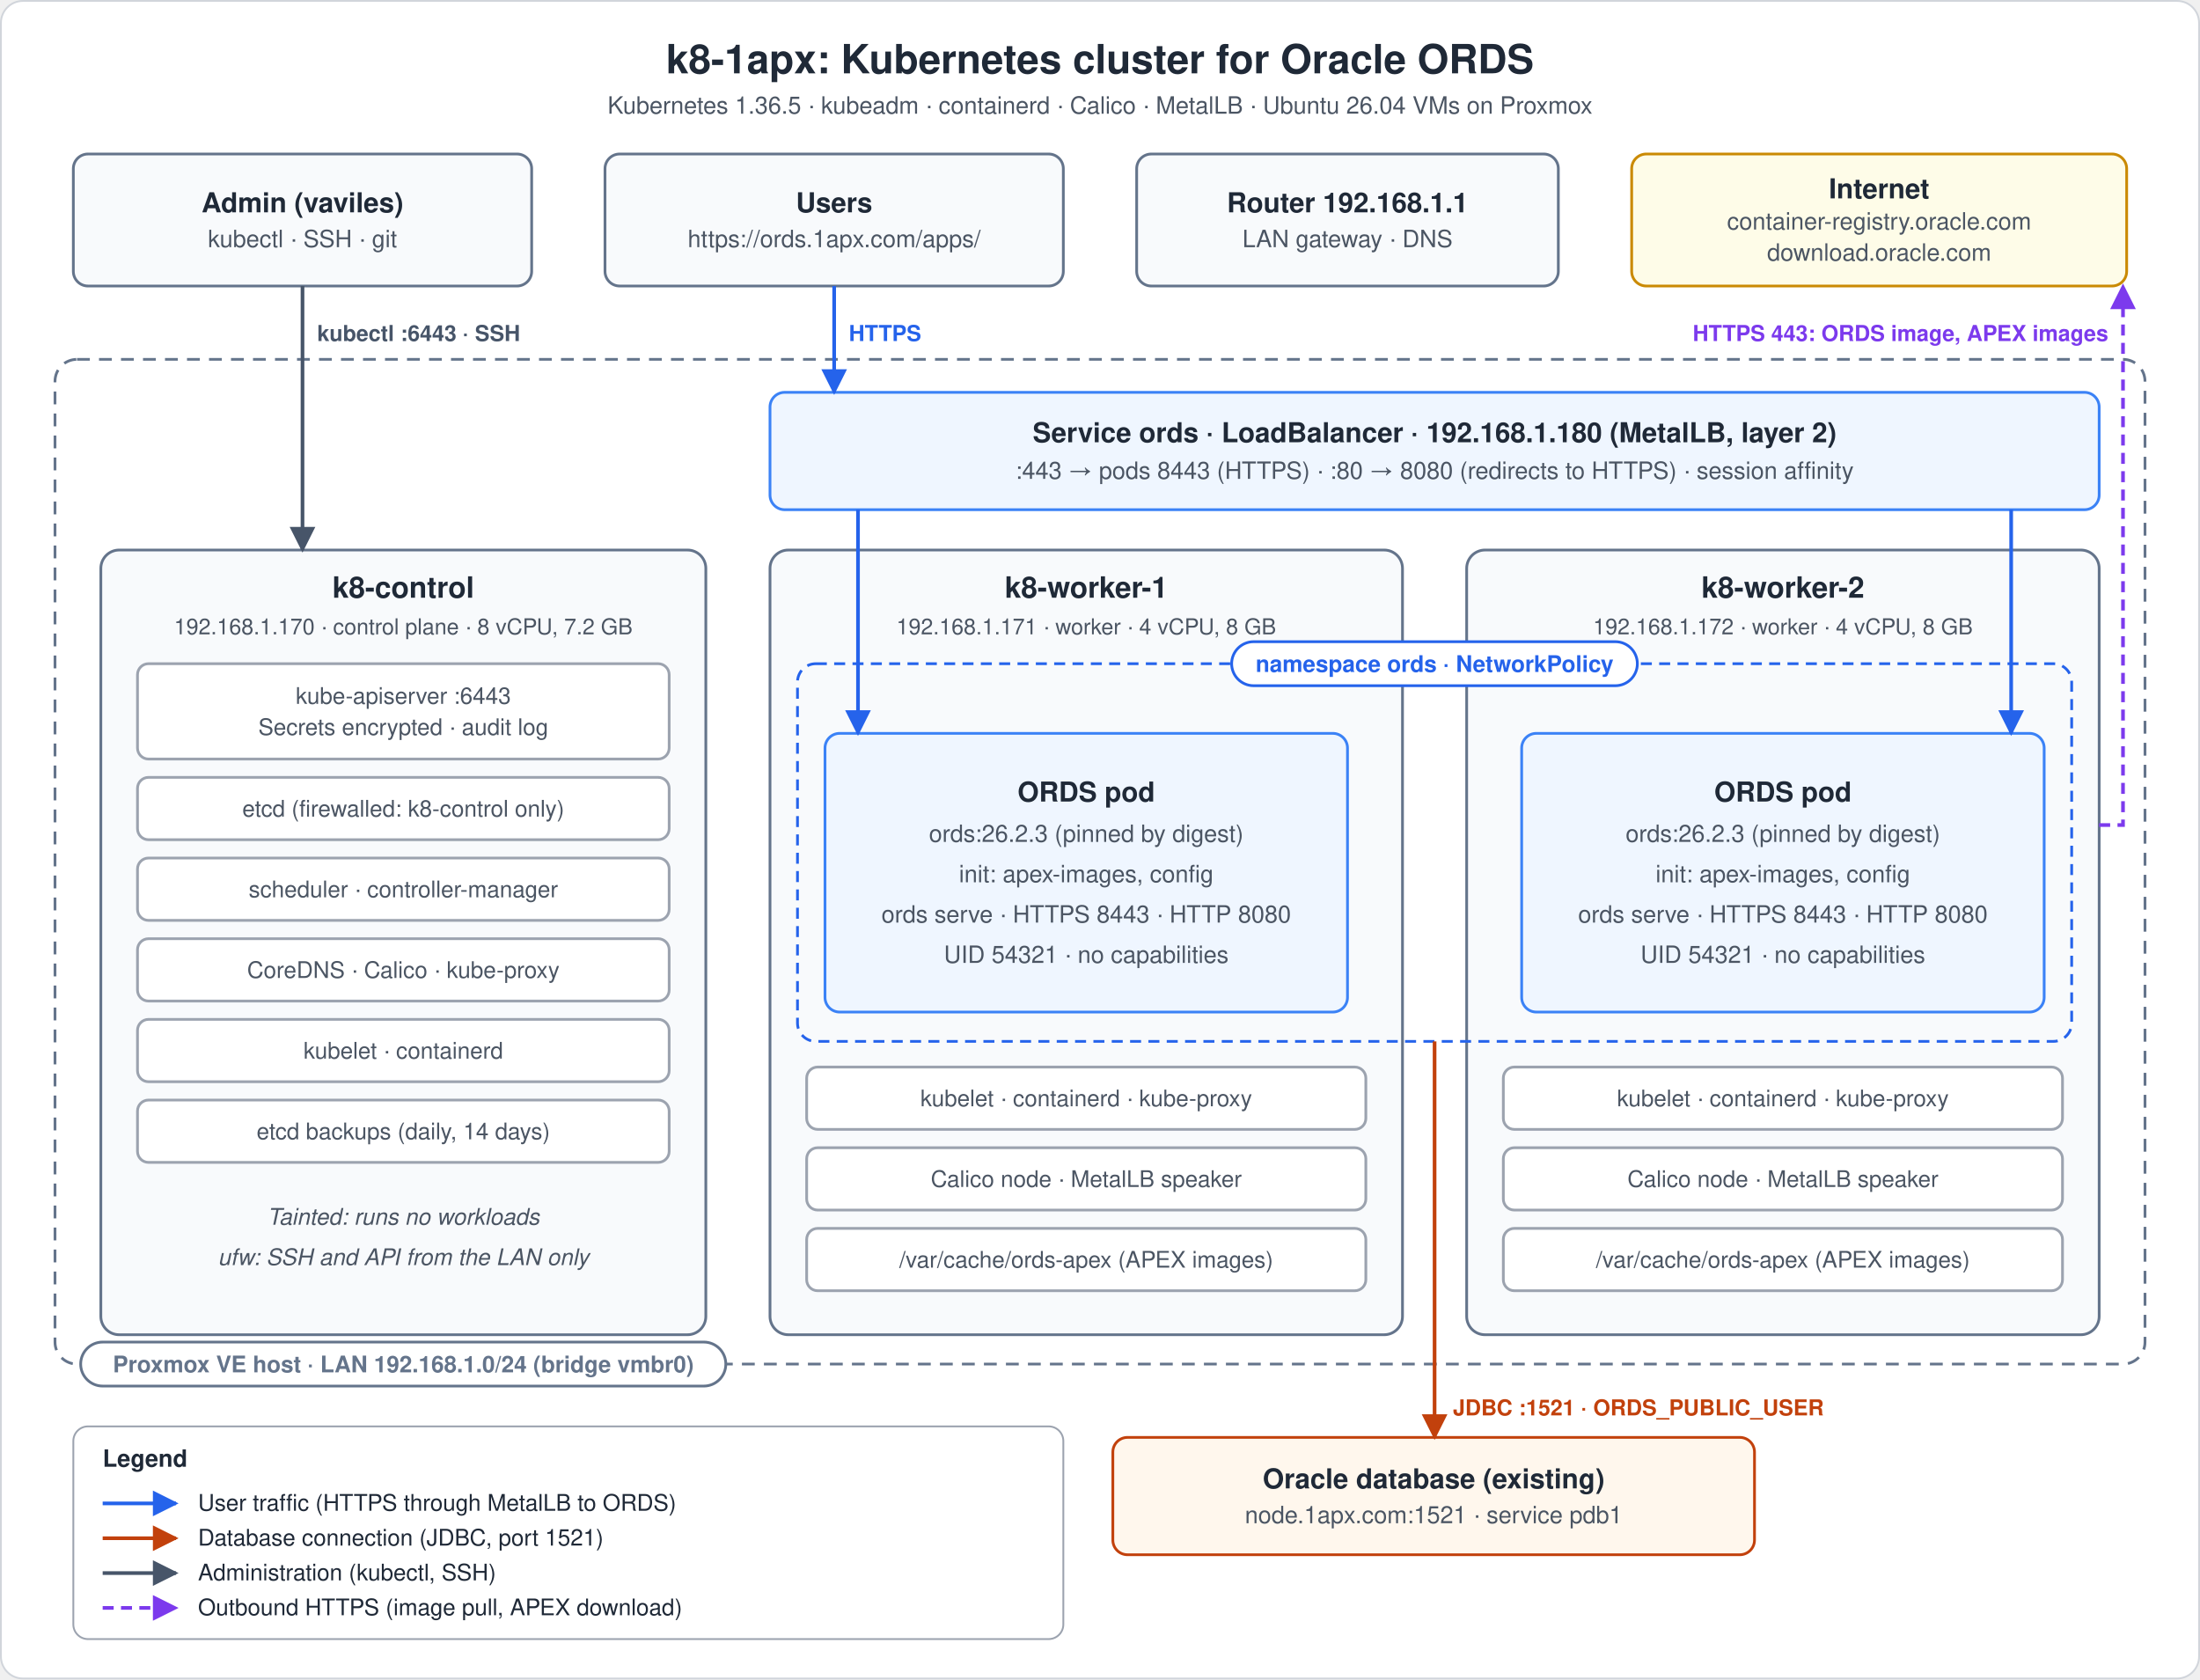
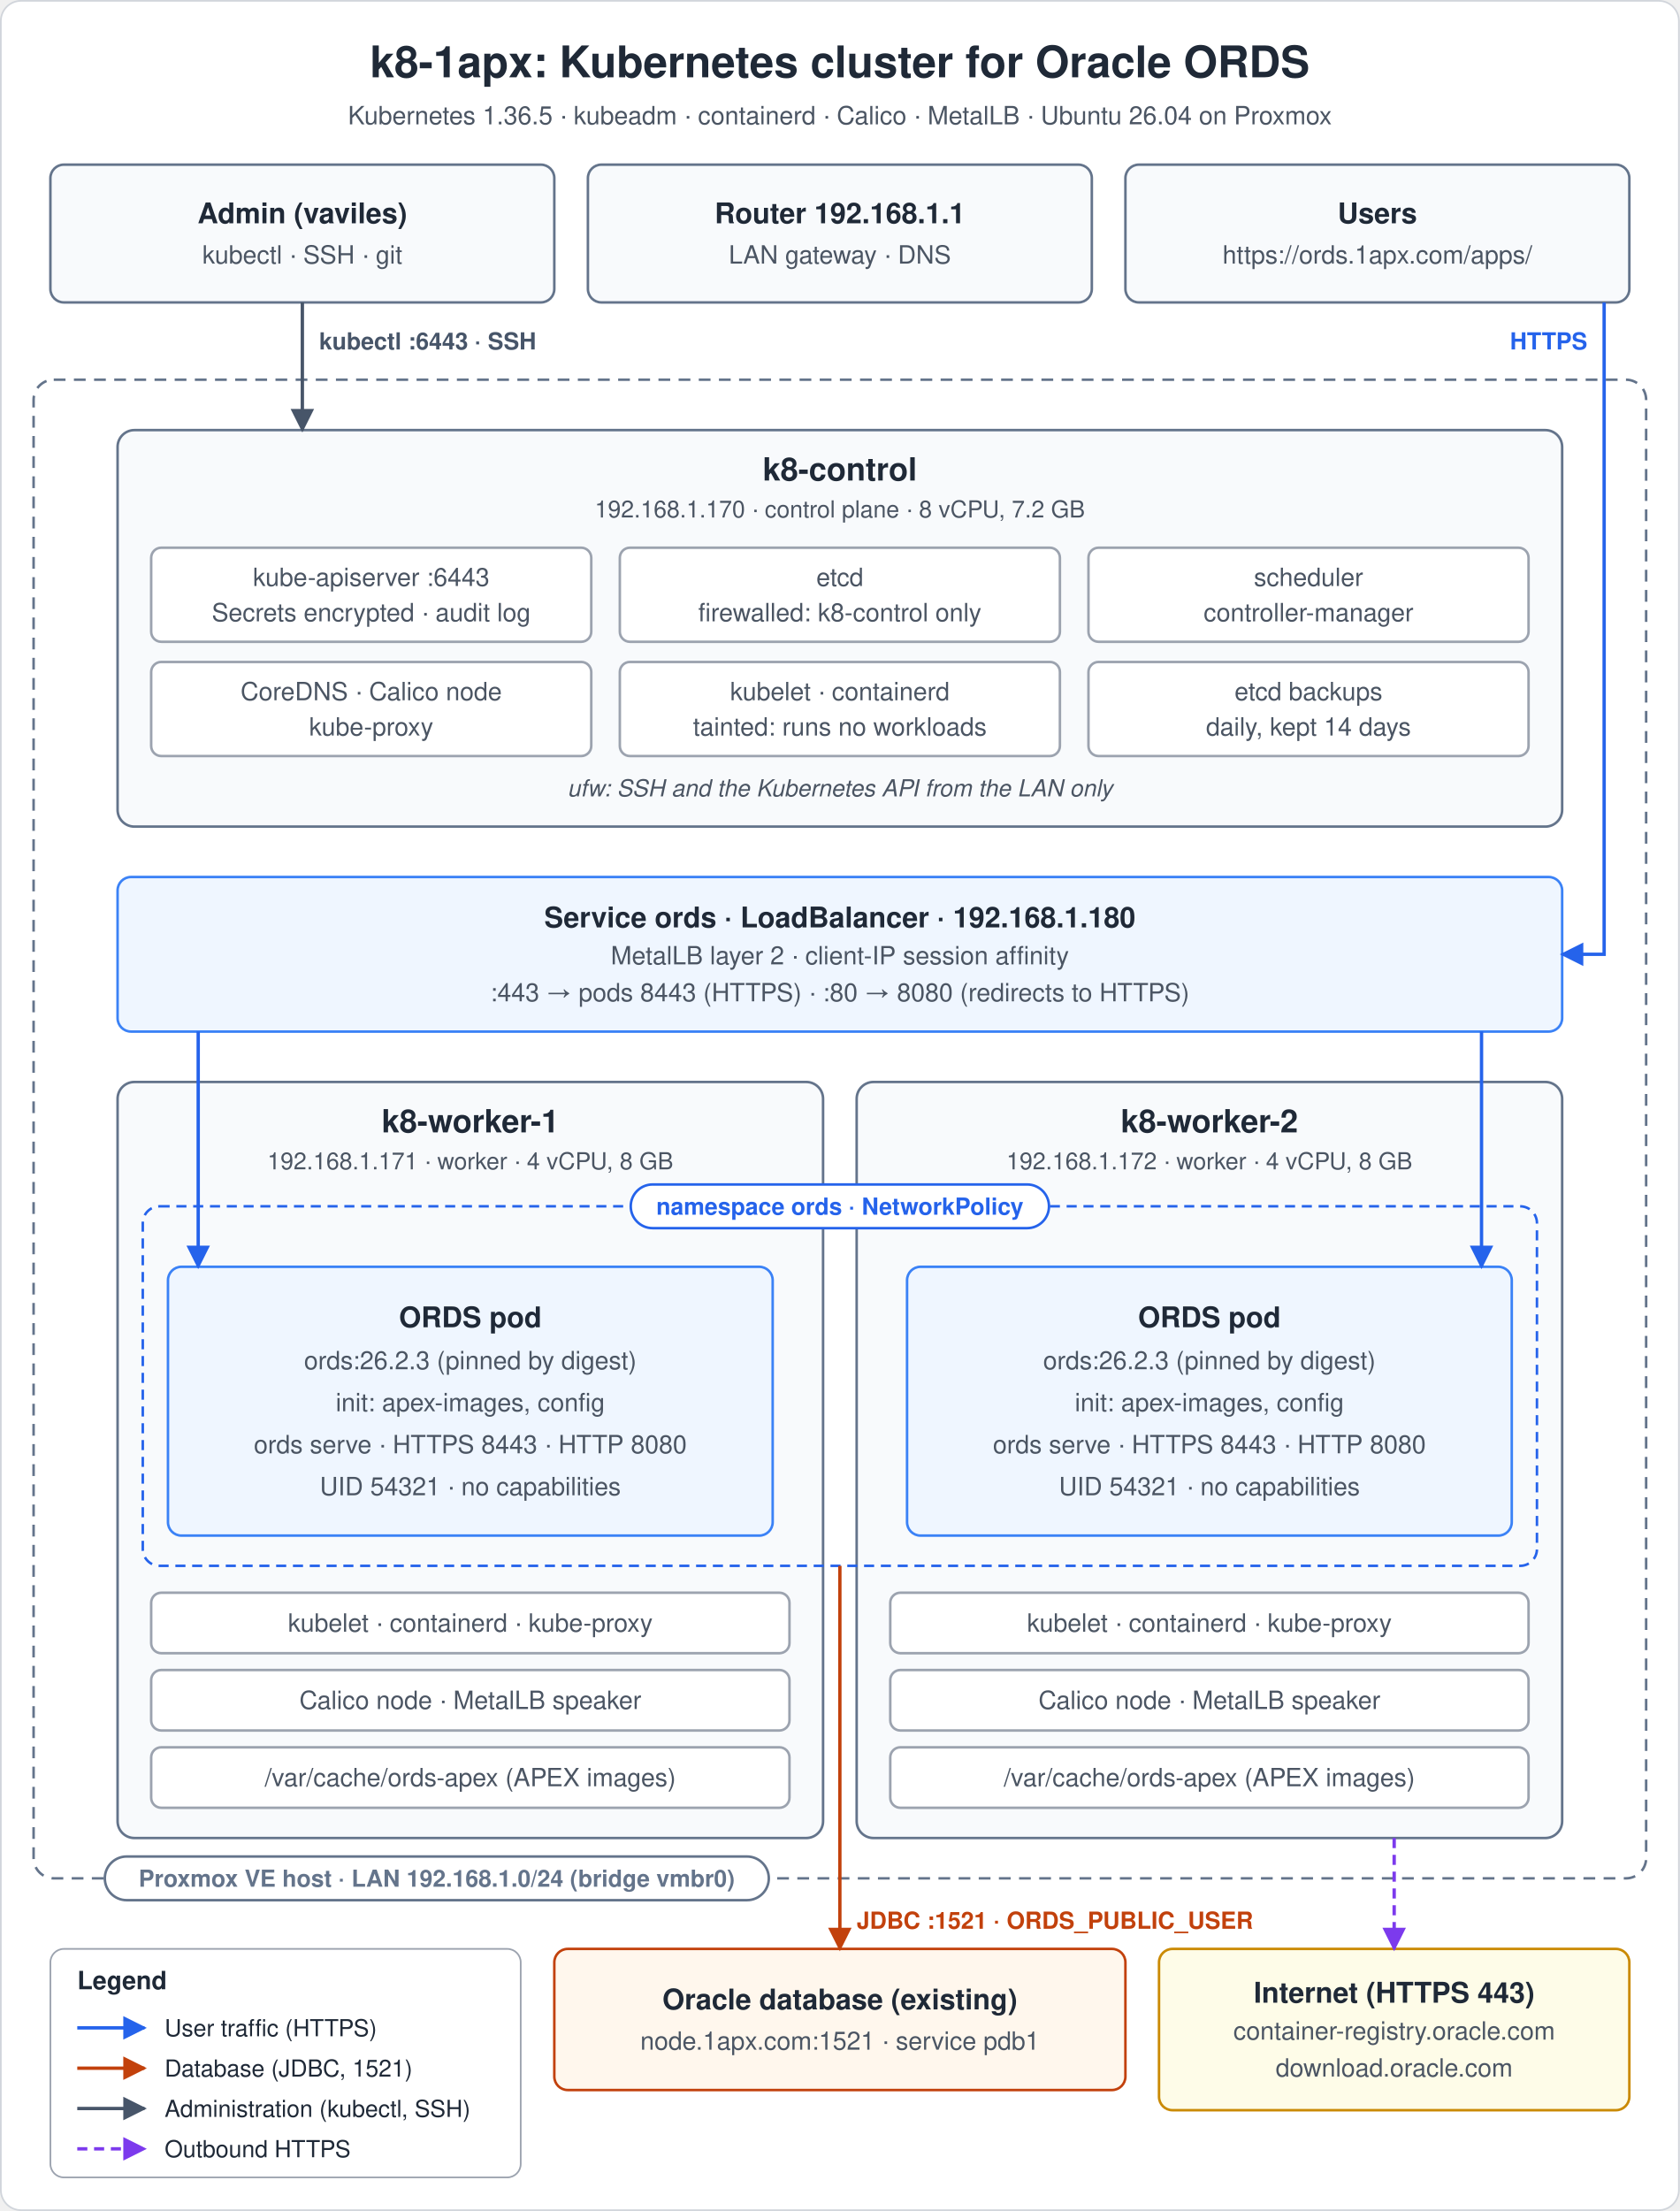
- <svg xmlns="http://www.w3.org/2000/svg" width="1200" height="916" viewBox="0 0 1200 916" font-family="Helvetica Neue, Helvetica, Arial, Liberation Sans, Arimo, sans-serif" fill="#1f2937" role="img" aria-labelledby="title desc">
+ <svg xmlns="http://www.w3.org/2000/svg" width="1000" height="1316" viewBox="0 0 1000 1316" font-family="Helvetica Neue, Helvetica, Arial, Liberation Sans, Arimo, sans-serif" fill="#1f2937" role="img" aria-labelledby="title desc">
  <defs>
    <marker id="m-user" viewBox="0 0 10 10" refX="9" refY="5" markerWidth="7" markerHeight="7" orient="auto-start-reverse">
-       <path d="M0,0 L10,5 L0,10 z" fill="#2563eb" />
-     </marker>
-     <marker id="m-user-start" viewBox="0 0 10 10" refX="9" refY="5" markerWidth="7" markerHeight="7" orient="auto-start-reverse">
      <path d="M0,0 L10,5 L0,10 z" fill="#2563eb" />
    </marker>
    <marker id="m-db" viewBox="0 0 10 10" refX="9" refY="5" markerWidth="7" markerHeight="7" orient="auto-start-reverse">
      <path d="M0,0 L10,5 L0,10 z" fill="#c2410c" />
    </marker>
-     <marker id="m-db-start" viewBox="0 0 10 10" refX="9" refY="5" markerWidth="7" markerHeight="7" orient="auto-start-reverse">
-       <path d="M0,0 L10,5 L0,10 z" fill="#c2410c" />
-     </marker>
    <marker id="m-admin" viewBox="0 0 10 10" refX="9" refY="5" markerWidth="7" markerHeight="7" orient="auto-start-reverse">
-       <path d="M0,0 L10,5 L0,10 z" fill="#475569" />
-     </marker>
-     <marker id="m-admin-start" viewBox="0 0 10 10" refX="9" refY="5" markerWidth="7" markerHeight="7" orient="auto-start-reverse">
      <path d="M0,0 L10,5 L0,10 z" fill="#475569" />
    </marker>
    <marker id="m-net" viewBox="0 0 10 10" refX="9" refY="5" markerWidth="7" markerHeight="7" orient="auto-start-reverse">
      <path d="M0,0 L10,5 L0,10 z" fill="#7c3aed" />
    </marker>
-     <marker id="m-net-start" viewBox="0 0 10 10" refX="9" refY="5" markerWidth="7" markerHeight="7" orient="auto-start-reverse">
-       <path d="M0,0 L10,5 L0,10 z" fill="#7c3aed" />
-     </marker>
  </defs>
-   <rect x="0.5" y="0.5" width="1199" height="915" rx="12" fill="#ffffff" stroke="#d1d5db" stroke-width="1" />
-   <text x="600.0" y="40" font-size="22" text-anchor="middle" font-weight="bold">k8-1apx: Kubernetes cluster for Oracle ORDS</text>
-   <text x="600.0" y="62" font-size="13" text-anchor="middle" fill="#4b5563">Kubernetes 1.36.5 · kubeadm · containerd · Calico · MetalLB · Ubuntu 26.04 VMs on Proxmox</text>
-   <rect x="40" y="84" width="250" height="72" rx="8" fill="#f8fafc" stroke="#64748b" stroke-width="1.5" />
-   <text x="165.0" y="115.8" font-size="15" text-anchor="middle" font-weight="bold">Admin (vaviles)</text>
-   <text x="165.0" y="134.8" font-size="13" text-anchor="middle" fill="#4b5563">kubectl · SSH · git</text>
-   <rect x="330" y="84" width="250" height="72" rx="8" fill="#f8fafc" stroke="#64748b" stroke-width="1.5" />
-   <text x="455.0" y="115.8" font-size="15" text-anchor="middle" font-weight="bold">Users</text>
-   <text x="455.0" y="134.8" font-size="13" text-anchor="middle" fill="#4b5563">https://ords.1apx.com/apps/</text>
-   <rect x="620" y="84" width="230" height="72" rx="8" fill="#f8fafc" stroke="#64748b" stroke-width="1.5" />
-   <text x="735.0" y="115.8" font-size="15" text-anchor="middle" font-weight="bold">Router 192.168.1.1</text>
-   <text x="735.0" y="134.8" font-size="13" text-anchor="middle" fill="#4b5563">LAN gateway · DNS</text>
-   <rect x="890" y="84" width="270" height="72" rx="8" fill="#fefce8" stroke="#ca8a04" stroke-width="1.5" />
-   <text x="1025.0" y="108.2" font-size="15" text-anchor="middle" font-weight="bold">Internet</text>
-   <text x="1025.0" y="125.2" font-size="13" text-anchor="middle" fill="#4b5563">container-registry.oracle.com</text>
-   <text x="1025.0" y="142.2" font-size="13" text-anchor="middle" fill="#4b5563">download.oracle.com</text>
-   <rect x="30" y="196" width="1140" height="548" rx="12" fill="none" stroke="#64748b" stroke-width="1.5" stroke-dasharray="7 5" />
-   <rect x="44.0" y="732" width="351.9" height="24" rx="12" fill="#ffffff" stroke="#64748b" stroke-width="1.5" />
-   <text x="220" y="748.5" font-size="12.5" text-anchor="middle" font-weight="bold" fill="#64748b">Proxmox VE host · LAN 192.168.1.0/24 (bridge vmbr0)</text>
-   <rect x="55" y="300" width="330" height="428" rx="10" fill="#f8fafc" stroke="#64748b" stroke-width="1.5" />
-   <rect x="420" y="300" width="345" height="428" rx="10" fill="#f8fafc" stroke="#64748b" stroke-width="1.5" />
-   <rect x="800" y="300" width="345" height="428" rx="10" fill="#f8fafc" stroke="#64748b" stroke-width="1.5" />
-   <text x="220.0" y="326" font-size="16" text-anchor="middle" font-weight="bold">k8-control</text>
-   <text x="220.0" y="346" font-size="12" text-anchor="middle" fill="#4b5563">192.168.1.170 · control plane · 8 vCPU, 7.2 GB</text>
-   <rect x="75" y="362" width="290" height="52" rx="6" fill="#ffffff" stroke="#9ca3af" stroke-width="1.5" />
-   <text x="220.0" y="383.9" font-size="12.5" text-anchor="middle" fill="#4b5563">kube-apiserver :6443</text>
-   <text x="220.0" y="400.9" font-size="12.5" text-anchor="middle" fill="#4b5563">Secrets encrypted · audit log</text>
-   <rect x="75" y="424" width="290" height="34" rx="6" fill="#ffffff" stroke="#9ca3af" stroke-width="1.5" />
-   <text x="220.0" y="445.4" font-size="12.5" text-anchor="middle" fill="#4b5563">etcd (firewalled: k8-control only)</text>
-   <rect x="75" y="468" width="290" height="34" rx="6" fill="#ffffff" stroke="#9ca3af" stroke-width="1.5" />
-   <text x="220.0" y="489.4" font-size="12.5" text-anchor="middle" fill="#4b5563">scheduler · controller-manager</text>
-   <rect x="75" y="512" width="290" height="34" rx="6" fill="#ffffff" stroke="#9ca3af" stroke-width="1.5" />
-   <text x="220.0" y="533.4" font-size="12.5" text-anchor="middle" fill="#4b5563">CoreDNS · Calico · kube-proxy</text>
-   <rect x="75" y="556" width="290" height="34" rx="6" fill="#ffffff" stroke="#9ca3af" stroke-width="1.5" />
-   <text x="220.0" y="577.4" font-size="12.5" text-anchor="middle" fill="#4b5563">kubelet · containerd</text>
-   <rect x="75" y="600" width="290" height="34" rx="6" fill="#ffffff" stroke="#9ca3af" stroke-width="1.5" />
-   <text x="220.0" y="621.4" font-size="12.5" text-anchor="middle" fill="#4b5563">etcd backups (daily, 14 days)</text>
-   <text x="220.0" y="668" font-size="12.5" text-anchor="middle" font-style="italic" fill="#4b5563">Tainted: runs no workloads</text>
-   <text x="220.0" y="690" font-size="12.5" text-anchor="middle" font-style="italic" fill="#4b5563">ufw: SSH and API from the LAN only</text>
-   <text x="592.5" y="326" font-size="16" text-anchor="middle" font-weight="bold">k8-worker-1</text>
-   <text x="592.5" y="346" font-size="12" text-anchor="middle" fill="#4b5563">192.168.1.171 · worker · 4 vCPU, 8 GB</text>
-   <text x="972.5" y="326" font-size="16" text-anchor="middle" font-weight="bold">k8-worker-2</text>
-   <text x="972.5" y="346" font-size="12" text-anchor="middle" fill="#4b5563">192.168.1.172 · worker · 4 vCPU, 8 GB</text>
-   <rect x="435" y="362" width="695" height="206" rx="10" fill="none" stroke="#2563eb" stroke-width="1.5" stroke-dasharray="6 4" />
-   <rect x="450" y="400" width="285" height="152" rx="8" fill="#eff6ff" stroke="#3b82f6" stroke-width="1.5" />
-   <text x="592.5" y="437.2" font-size="15" text-anchor="middle" font-weight="bold">ORDS pod</text>
-   <text x="592.5" y="459.2" font-size="13" text-anchor="middle" fill="#4b5563">ords:26.2.3 (pinned by digest)</text>
-   <text x="592.5" y="481.2" font-size="13" text-anchor="middle" fill="#4b5563">init: apex-images, config</text>
-   <text x="592.5" y="503.2" font-size="13" text-anchor="middle" fill="#4b5563">ords serve · HTTPS 8443 · HTTP 8080</text>
-   <text x="592.5" y="525.2" font-size="13" text-anchor="middle" fill="#4b5563">UID 54321 · no capabilities</text>
-   <rect x="830" y="400" width="285" height="152" rx="8" fill="#eff6ff" stroke="#3b82f6" stroke-width="1.5" />
-   <text x="972.5" y="437.2" font-size="15" text-anchor="middle" font-weight="bold">ORDS pod</text>
-   <text x="972.5" y="459.2" font-size="13" text-anchor="middle" fill="#4b5563">ords:26.2.3 (pinned by digest)</text>
-   <text x="972.5" y="481.2" font-size="13" text-anchor="middle" fill="#4b5563">init: apex-images, config</text>
-   <text x="972.5" y="503.2" font-size="13" text-anchor="middle" fill="#4b5563">ords serve · HTTPS 8443 · HTTP 8080</text>
-   <text x="972.5" y="525.2" font-size="13" text-anchor="middle" fill="#4b5563">UID 54321 · no capabilities</text>
-   <rect x="671.8" y="350" width="221.3" height="24" rx="12" fill="#ffffff" stroke="#2563eb" stroke-width="1.5" />
-   <text x="782.5" y="366.5" font-size="12.5" text-anchor="middle" font-weight="bold" fill="#2563eb">namespace ords · NetworkPolicy</text>
-   <rect x="440" y="582" width="305" height="34" rx="6" fill="#ffffff" stroke="#9ca3af" stroke-width="1.5" />
-   <text x="592.5" y="603.4" font-size="12.5" text-anchor="middle" fill="#4b5563">kubelet · containerd · kube-proxy</text>
-   <rect x="440" y="626" width="305" height="34" rx="6" fill="#ffffff" stroke="#9ca3af" stroke-width="1.5" />
-   <text x="592.5" y="647.4" font-size="12.5" text-anchor="middle" fill="#4b5563">Calico node · MetalLB speaker</text>
-   <rect x="440" y="670" width="305" height="34" rx="6" fill="#ffffff" stroke="#9ca3af" stroke-width="1.5" />
-   <text x="592.5" y="691.4" font-size="12.5" text-anchor="middle" fill="#4b5563">/var/cache/ords-apex (APEX images)</text>
-   <rect x="820" y="582" width="305" height="34" rx="6" fill="#ffffff" stroke="#9ca3af" stroke-width="1.5" />
-   <text x="972.5" y="603.4" font-size="12.5" text-anchor="middle" fill="#4b5563">kubelet · containerd · kube-proxy</text>
-   <rect x="820" y="626" width="305" height="34" rx="6" fill="#ffffff" stroke="#9ca3af" stroke-width="1.5" />
-   <text x="972.5" y="647.4" font-size="12.5" text-anchor="middle" fill="#4b5563">Calico node · MetalLB speaker</text>
-   <rect x="820" y="670" width="305" height="34" rx="6" fill="#ffffff" stroke="#9ca3af" stroke-width="1.5" />
-   <text x="972.5" y="691.4" font-size="12.5" text-anchor="middle" fill="#4b5563">/var/cache/ords-apex (APEX images)</text>
-   <rect x="420" y="214" width="725" height="64" rx="8" fill="#eff6ff" stroke="#3b82f6" stroke-width="1.5" />
-   <text x="782.5" y="241.2" font-size="15" text-anchor="middle" font-weight="bold">Service ords · LoadBalancer · 192.168.1.180 (MetalLB, layer 2)</text>
-   <text x="782.5" y="261.2" font-size="13" text-anchor="middle" fill="#4b5563">:443 → pods 8443 (HTTPS) · :80 → 8080 (redirects to HTTPS) · session affinity</text>
-   <rect x="607" y="784" width="350" height="64" rx="8" fill="#fff7ed" stroke="#c2410c" stroke-width="1.5" />
-   <text x="782.0" y="811.8" font-size="15" text-anchor="middle" font-weight="bold">Oracle database (existing)</text>
-   <text x="782.0" y="830.8" font-size="13" text-anchor="middle" fill="#4b5563">node.1apx.com:1521 · service pdb1</text>
-   <path d="M455.0,156 L455.0,214" fill="none" stroke="#2563eb" stroke-width="2" marker-end="url(#m-user)" />
-   <text x="463.0" y="186" font-size="12" text-anchor="start" font-weight="bold" fill="#2563eb">HTTPS</text>
-   <path d="M468,278 L468,400" fill="none" stroke="#2563eb" stroke-width="2" marker-end="url(#m-user)" />
-   <path d="M1097,278 L1097,400" fill="none" stroke="#2563eb" stroke-width="2" marker-end="url(#m-user)" />
-   <path d="M165.0,156 L165.0,300" fill="none" stroke="#475569" stroke-width="2" marker-end="url(#m-admin)" />
-   <text x="173.0" y="186" font-size="12" text-anchor="start" font-weight="bold" fill="#475569">kubectl :6443 · SSH</text>
-   <path d="M782.5,568 L782.5,784" fill="none" stroke="#c2410c" stroke-width="2" marker-end="url(#m-db)" />
-   <text x="792.5" y="772" font-size="12" text-anchor="start" font-weight="bold" fill="#c2410c">JDBC :1521 · ORDS_PUBLIC_USER</text>
-   <path d="M1145,450 L1158,450 L1158,156" fill="none" stroke="#7c3aed" stroke-width="2" stroke-dasharray="6 4" marker-end="url(#m-net)" />
-   <text x="1150" y="186" font-size="12" text-anchor="end" font-weight="bold" fill="#7c3aed">HTTPS 443: ORDS image, APEX images</text>
-   <rect x="40" y="778" width="540" height="116" rx="8" fill="#ffffff" stroke="#9ca3af" stroke-width="1" />
-   <text x="56" y="800" font-size="13" text-anchor="start" font-weight="bold">Legend</text>
-   <path d="M56,820 L96,820" fill="none" stroke="#2563eb" stroke-width="2" marker-end="url(#m-user)" />
-   <text x="108" y="824" font-size="12.5" text-anchor="start">User traffic (HTTPS through MetalLB to ORDS)</text>
-   <path d="M56,839 L96,839" fill="none" stroke="#c2410c" stroke-width="2" marker-end="url(#m-db)" />
-   <text x="108" y="843" font-size="12.5" text-anchor="start">Database connection (JDBC, port 1521)</text>
-   <path d="M56,858 L96,858" fill="none" stroke="#475569" stroke-width="2" marker-end="url(#m-admin)" />
-   <text x="108" y="862" font-size="12.5" text-anchor="start">Administration (kubectl, SSH)</text>
-   <path d="M56,877 L96,877" fill="none" stroke="#7c3aed" stroke-width="2" stroke-dasharray="6 4" marker-end="url(#m-net)" />
-   <text x="108" y="881" font-size="12.5" text-anchor="start">Outbound HTTPS (image pull, APEX download)</text>
+   <rect x="0.5" y="0.5" width="999" height="1315" rx="12" fill="#ffffff" stroke="#d1d5db" stroke-width="1" />
+   <text x="500.0" y="46" font-size="26" text-anchor="middle" font-weight="bold">k8-1apx: Kubernetes cluster for Oracle ORDS</text>
+   <text x="500.0" y="74" font-size="15" text-anchor="middle" fill="#4b5563">Kubernetes 1.36.5 · kubeadm · containerd · Calico · MetalLB · Ubuntu 26.04 on Proxmox</text>
+   <rect x="30" y="98" width="300" height="82" rx="8" fill="#f8fafc" stroke="#64748b" stroke-width="1.5" />
+   <text x="180.0" y="132.9" font-size="17" text-anchor="middle" font-weight="bold">Admin (vaviles)</text>
+   <text x="180.0" y="156.9" font-size="15" text-anchor="middle" fill="#4b5563">kubectl · SSH · git</text>
+   <rect x="350" y="98" width="300" height="82" rx="8" fill="#f8fafc" stroke="#64748b" stroke-width="1.5" />
+   <text x="500.0" y="132.9" font-size="17" text-anchor="middle" font-weight="bold">Router 192.168.1.1</text>
+   <text x="500.0" y="156.9" font-size="15" text-anchor="middle" fill="#4b5563">LAN gateway · DNS</text>
+   <rect x="670" y="98" width="300" height="82" rx="8" fill="#f8fafc" stroke="#64748b" stroke-width="1.5" />
+   <text x="820.0" y="132.9" font-size="17" text-anchor="middle" font-weight="bold">Users</text>
+   <text x="820.0" y="156.9" font-size="15" text-anchor="middle" fill="#4b5563">https://ords.1apx.com/apps/</text>
+   <rect x="70" y="256" width="860" height="236" rx="10" fill="#f8fafc" stroke="#64748b" stroke-width="1.5" />
+   <text x="500.0" y="286" font-size="19" text-anchor="middle" font-weight="bold">k8-control</text>
+   <text x="500.0" y="308" font-size="14" text-anchor="middle" fill="#4b5563">192.168.1.170 · control plane · 8 vCPU, 7.2 GB</text>
+   <rect x="90" y="326" width="262" height="56" rx="6" fill="#ffffff" stroke="#9ca3af" stroke-width="1.5" />
+   <text x="221.0" y="348.8" font-size="15" text-anchor="middle" fill="#4b5563">kube-apiserver :6443</text>
+   <text x="221.0" y="369.8" font-size="15" text-anchor="middle" fill="#4b5563">Secrets encrypted · audit log</text>
+   <rect x="369" y="326" width="262" height="56" rx="6" fill="#ffffff" stroke="#9ca3af" stroke-width="1.5" />
+   <text x="500.0" y="348.8" font-size="15" text-anchor="middle" fill="#4b5563">etcd</text>
+   <text x="500.0" y="369.8" font-size="15" text-anchor="middle" fill="#4b5563">firewalled: k8-control only</text>
+   <rect x="648" y="326" width="262" height="56" rx="6" fill="#ffffff" stroke="#9ca3af" stroke-width="1.5" />
+   <text x="779.0" y="348.8" font-size="15" text-anchor="middle" fill="#4b5563">scheduler</text>
+   <text x="779.0" y="369.8" font-size="15" text-anchor="middle" fill="#4b5563">controller-manager</text>
+   <rect x="90" y="394" width="262" height="56" rx="6" fill="#ffffff" stroke="#9ca3af" stroke-width="1.5" />
+   <text x="221.0" y="416.8" font-size="15" text-anchor="middle" fill="#4b5563">CoreDNS · Calico node</text>
+   <text x="221.0" y="437.8" font-size="15" text-anchor="middle" fill="#4b5563">kube-proxy</text>
+   <rect x="369" y="394" width="262" height="56" rx="6" fill="#ffffff" stroke="#9ca3af" stroke-width="1.5" />
+   <text x="500.0" y="416.8" font-size="15" text-anchor="middle" fill="#4b5563">kubelet · containerd</text>
+   <text x="500.0" y="437.8" font-size="15" text-anchor="middle" fill="#4b5563">tainted: runs no workloads</text>
+   <rect x="648" y="394" width="262" height="56" rx="6" fill="#ffffff" stroke="#9ca3af" stroke-width="1.5" />
+   <text x="779.0" y="416.8" font-size="15" text-anchor="middle" fill="#4b5563">etcd backups</text>
+   <text x="779.0" y="437.8" font-size="15" text-anchor="middle" fill="#4b5563">daily, kept 14 days</text>
+   <text x="500.0" y="474" font-size="14" text-anchor="middle" font-style="italic" fill="#4b5563">ufw: SSH and the Kubernetes API from the LAN only</text>
+   <rect x="70" y="522" width="860" height="92" rx="8" fill="#eff6ff" stroke="#3b82f6" stroke-width="1.5" />
+   <text x="500.0" y="552.0" font-size="17" text-anchor="middle" font-weight="bold">Service ords · LoadBalancer · 192.168.1.180</text>
+   <text x="500.0" y="574.0" font-size="15" text-anchor="middle" fill="#4b5563">MetalLB layer 2 · client-IP session affinity</text>
+   <text x="500.0" y="596.0" font-size="15" text-anchor="middle" fill="#4b5563">:443 → pods 8443 (HTTPS) · :80 → 8080 (redirects to HTTPS)</text>
+   <rect x="70" y="644" width="420" height="450" rx="10" fill="#f8fafc" stroke="#64748b" stroke-width="1.5" />
+   <text x="280.0" y="674" font-size="19" text-anchor="middle" font-weight="bold">k8-worker-1</text>
+   <text x="280.0" y="696" font-size="14" text-anchor="middle" fill="#4b5563">192.168.1.171 · worker · 4 vCPU, 8 GB</text>
+   <rect x="510" y="644" width="420" height="450" rx="10" fill="#f8fafc" stroke="#64748b" stroke-width="1.5" />
+   <text x="720.0" y="674" font-size="19" text-anchor="middle" font-weight="bold">k8-worker-2</text>
+   <text x="720.0" y="696" font-size="14" text-anchor="middle" fill="#4b5563">192.168.1.172 · worker · 4 vCPU, 8 GB</text>
+   <rect x="85" y="718" width="830" height="214" rx="10" fill="none" stroke="#2563eb" stroke-width="1.5" stroke-dasharray="6 4" />
+   <rect x="100" y="754" width="360" height="160" rx="8" fill="#eff6ff" stroke="#3b82f6" stroke-width="1.5" />
+   <text x="280.0" y="790.0" font-size="17" text-anchor="middle" font-weight="bold">ORDS pod</text>
+   <text x="280.0" y="815.0" font-size="15" text-anchor="middle" fill="#4b5563">ords:26.2.3 (pinned by digest)</text>
+   <text x="280.0" y="840.0" font-size="15" text-anchor="middle" fill="#4b5563">init: apex-images, config</text>
+   <text x="280.0" y="865.0" font-size="15" text-anchor="middle" fill="#4b5563">ords serve · HTTPS 8443 · HTTP 8080</text>
+   <text x="280.0" y="890.0" font-size="15" text-anchor="middle" fill="#4b5563">UID 54321 · no capabilities</text>
+   <rect x="90" y="948" width="380" height="36" rx="6" fill="#ffffff" stroke="#9ca3af" stroke-width="1.5" />
+   <text x="280.0" y="971.2" font-size="15" text-anchor="middle" fill="#4b5563">kubelet · containerd · kube-proxy</text>
+   <rect x="90" y="994" width="380" height="36" rx="6" fill="#ffffff" stroke="#9ca3af" stroke-width="1.5" />
+   <text x="280.0" y="1017.2" font-size="15" text-anchor="middle" fill="#4b5563">Calico node · MetalLB speaker</text>
+   <rect x="90" y="1040" width="380" height="36" rx="6" fill="#ffffff" stroke="#9ca3af" stroke-width="1.5" />
+   <text x="280.0" y="1063.2" font-size="15" text-anchor="middle" fill="#4b5563">/var/cache/ords-apex (APEX images)</text>
+   <rect x="540" y="754" width="360" height="160" rx="8" fill="#eff6ff" stroke="#3b82f6" stroke-width="1.5" />
+   <text x="720.0" y="790.0" font-size="17" text-anchor="middle" font-weight="bold">ORDS pod</text>
+   <text x="720.0" y="815.0" font-size="15" text-anchor="middle" fill="#4b5563">ords:26.2.3 (pinned by digest)</text>
+   <text x="720.0" y="840.0" font-size="15" text-anchor="middle" fill="#4b5563">init: apex-images, config</text>
+   <text x="720.0" y="865.0" font-size="15" text-anchor="middle" fill="#4b5563">ords serve · HTTPS 8443 · HTTP 8080</text>
+   <text x="720.0" y="890.0" font-size="15" text-anchor="middle" fill="#4b5563">UID 54321 · no capabilities</text>
+   <rect x="530" y="948" width="380" height="36" rx="6" fill="#ffffff" stroke="#9ca3af" stroke-width="1.5" />
+   <text x="720.0" y="971.2" font-size="15" text-anchor="middle" fill="#4b5563">kubelet · containerd · kube-proxy</text>
+   <rect x="530" y="994" width="380" height="36" rx="6" fill="#ffffff" stroke="#9ca3af" stroke-width="1.5" />
+   <text x="720.0" y="1017.2" font-size="15" text-anchor="middle" fill="#4b5563">Calico node · MetalLB speaker</text>
+   <rect x="530" y="1040" width="380" height="36" rx="6" fill="#ffffff" stroke="#9ca3af" stroke-width="1.5" />
+   <text x="720.0" y="1063.2" font-size="15" text-anchor="middle" fill="#4b5563">/var/cache/ords-apex (APEX images)</text>
+   <rect x="375.5" y="705" width="249.0" height="26" rx="13" fill="#ffffff" stroke="#2563eb" stroke-width="1.5" />
+   <text x="500.0" y="723" font-size="14" text-anchor="middle" font-weight="bold" fill="#2563eb">namespace ords · NetworkPolicy</text>
+   <rect x="20" y="226" width="960" height="892" rx="12" fill="none" stroke="#64748b" stroke-width="1.5" stroke-dasharray="7 5" />
+   <rect x="62.4" y="1105" width="395.3" height="26" rx="13" fill="#ffffff" stroke="#64748b" stroke-width="1.5" />
+   <text x="260" y="1123" font-size="14" text-anchor="middle" font-weight="bold" fill="#64748b">Proxmox VE host · LAN 192.168.1.0/24 (bridge vmbr0)</text>
+   <rect x="330" y="1160" width="340" height="84" rx="8" fill="#fff7ed" stroke="#c2410c" stroke-width="1.5" />
+   <text x="500.0" y="1196.0" font-size="17" text-anchor="middle" font-weight="bold">Oracle database (existing)</text>
+   <text x="500.0" y="1220.0" font-size="15" text-anchor="middle" fill="#4b5563">node.1apx.com:1521 · service pdb1</text>
+   <rect x="690" y="1160" width="280" height="96" rx="8" fill="#fefce8" stroke="#ca8a04" stroke-width="1.5" />
+   <text x="830.0" y="1192.0" font-size="17" text-anchor="middle" font-weight="bold">Internet (HTTPS 443)</text>
+   <text x="830.0" y="1214.0" font-size="15" text-anchor="middle" fill="#4b5563">container-registry.oracle.com</text>
+   <text x="830.0" y="1236.0" font-size="15" text-anchor="middle" fill="#4b5563">download.oracle.com</text>
+   <path d="M180.0,180 L180.0,256" fill="none" stroke="#475569" stroke-width="2" marker-end="url(#m-admin)" />
+   <text x="190.0" y="208" font-size="14" text-anchor="start" font-weight="bold" fill="#475569">kubectl :6443 · SSH</text>
+   <path d="M955.0,180 L955.0,568.0 L930,568.0" fill="none" stroke="#2563eb" stroke-width="2" marker-end="url(#m-user)" />
+   <text x="945.0" y="208" font-size="14" text-anchor="end" font-weight="bold" fill="#2563eb">HTTPS</text>
+   <path d="M118,614 L118,754" fill="none" stroke="#2563eb" stroke-width="2" marker-end="url(#m-user)" />
+   <path d="M882,614 L882,754" fill="none" stroke="#2563eb" stroke-width="2" marker-end="url(#m-user)" />
+   <path d="M500.0,932 L500.0,1160" fill="none" stroke="#c2410c" stroke-width="2" marker-end="url(#m-db)" />
+   <text x="510.0" y="1148" font-size="14" text-anchor="start" font-weight="bold" fill="#c2410c">JDBC :1521 · ORDS_PUBLIC_USER</text>
+   <path d="M830,1094 L830,1160" fill="none" stroke="#7c3aed" stroke-width="2" stroke-dasharray="6 4" marker-end="url(#m-net)" />
+   <rect x="30" y="1160" width="280" height="136" rx="8" fill="#ffffff" stroke="#9ca3af" stroke-width="1" />
+   <text x="46" y="1184" font-size="15" text-anchor="start" font-weight="bold">Legend</text>
+   <path d="M46,1207 L86,1207" fill="none" stroke="#2563eb" stroke-width="2" marker-end="url(#m-user)" />
+   <text x="98" y="1212" font-size="14" text-anchor="start">User traffic (HTTPS)</text>
+   <path d="M46,1231 L86,1231" fill="none" stroke="#c2410c" stroke-width="2" marker-end="url(#m-db)" />
+   <text x="98" y="1236" font-size="14" text-anchor="start">Database (JDBC, 1521)</text>
+   <path d="M46,1255 L86,1255" fill="none" stroke="#475569" stroke-width="2" marker-end="url(#m-admin)" />
+   <text x="98" y="1260" font-size="14" text-anchor="start">Administration (kubectl, SSH)</text>
+   <path d="M46,1279 L86,1279" fill="none" stroke="#7c3aed" stroke-width="2" stroke-dasharray="6 4" marker-end="url(#m-net)" />
+   <text x="98" y="1284" font-size="14" text-anchor="start">Outbound HTTPS</text>
</svg>
